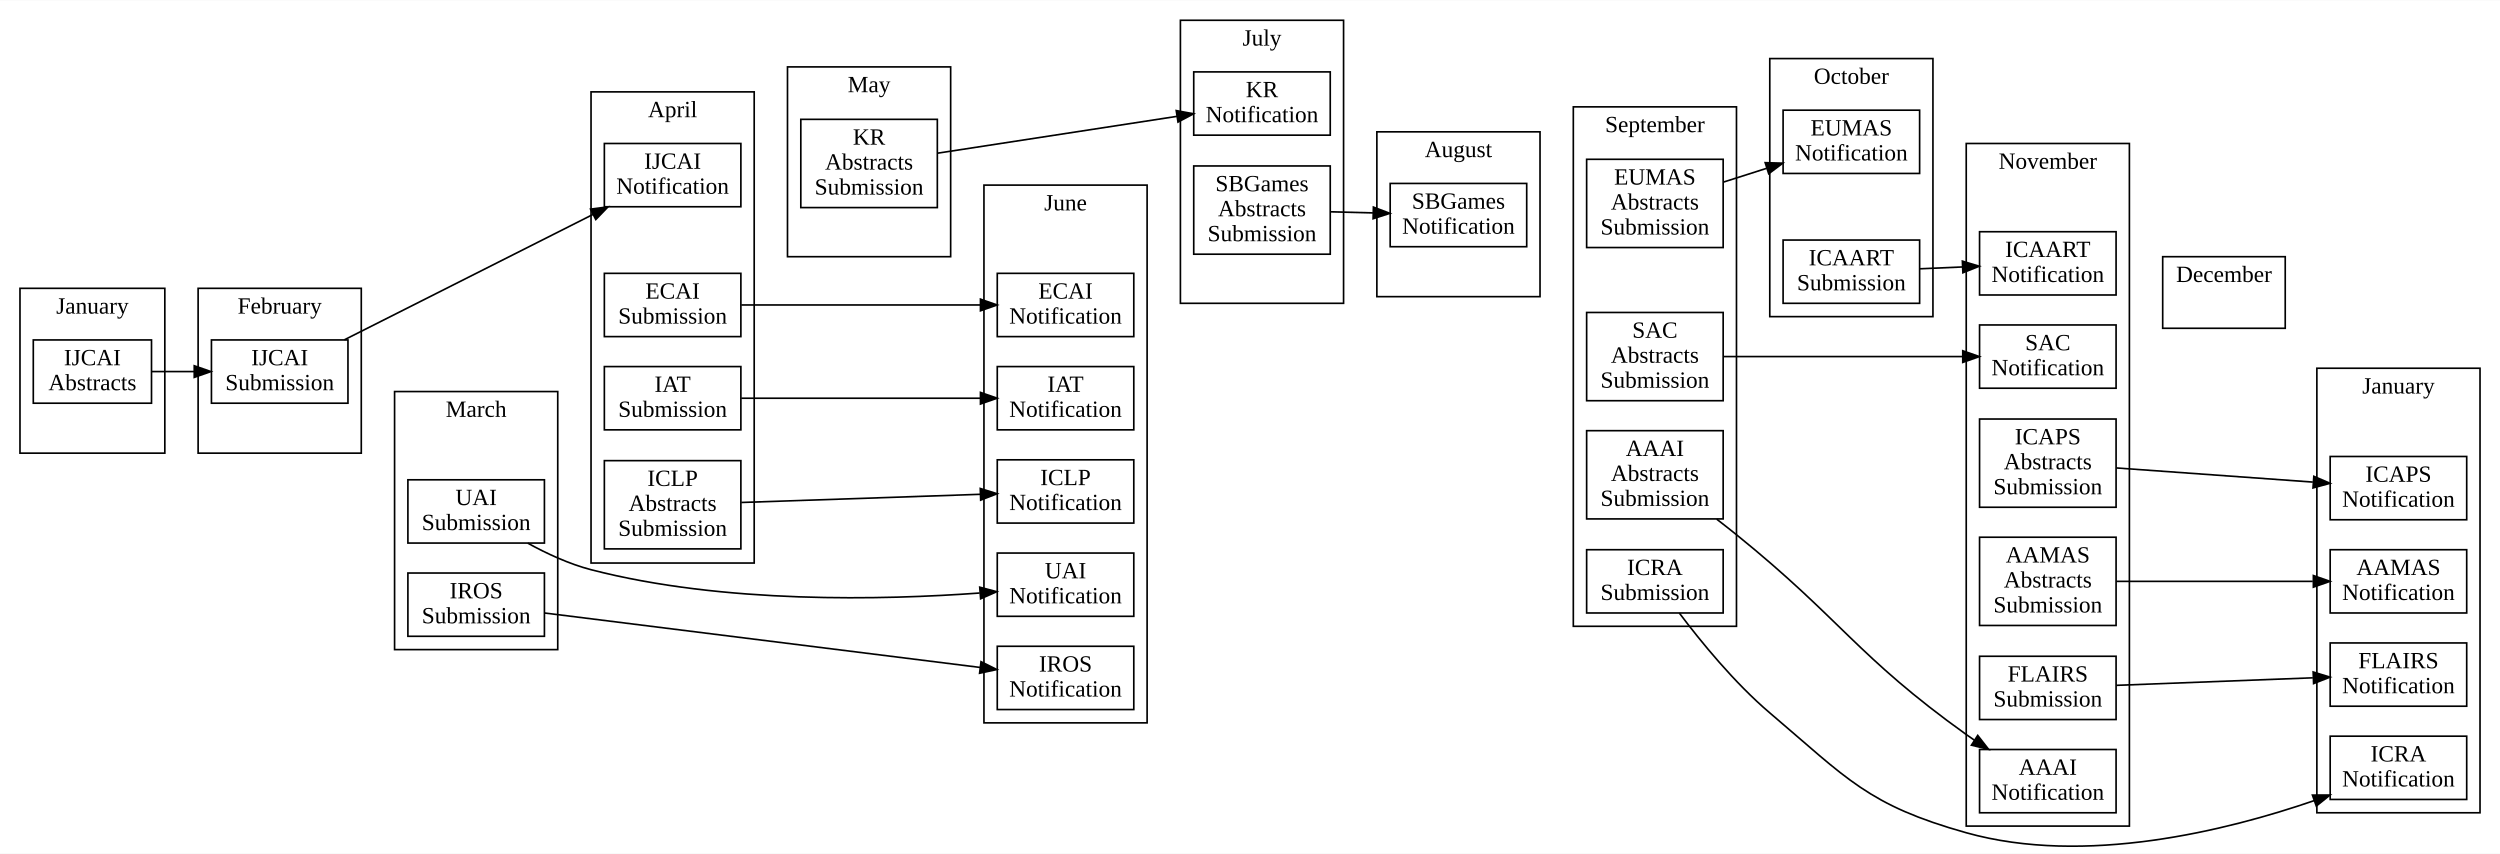
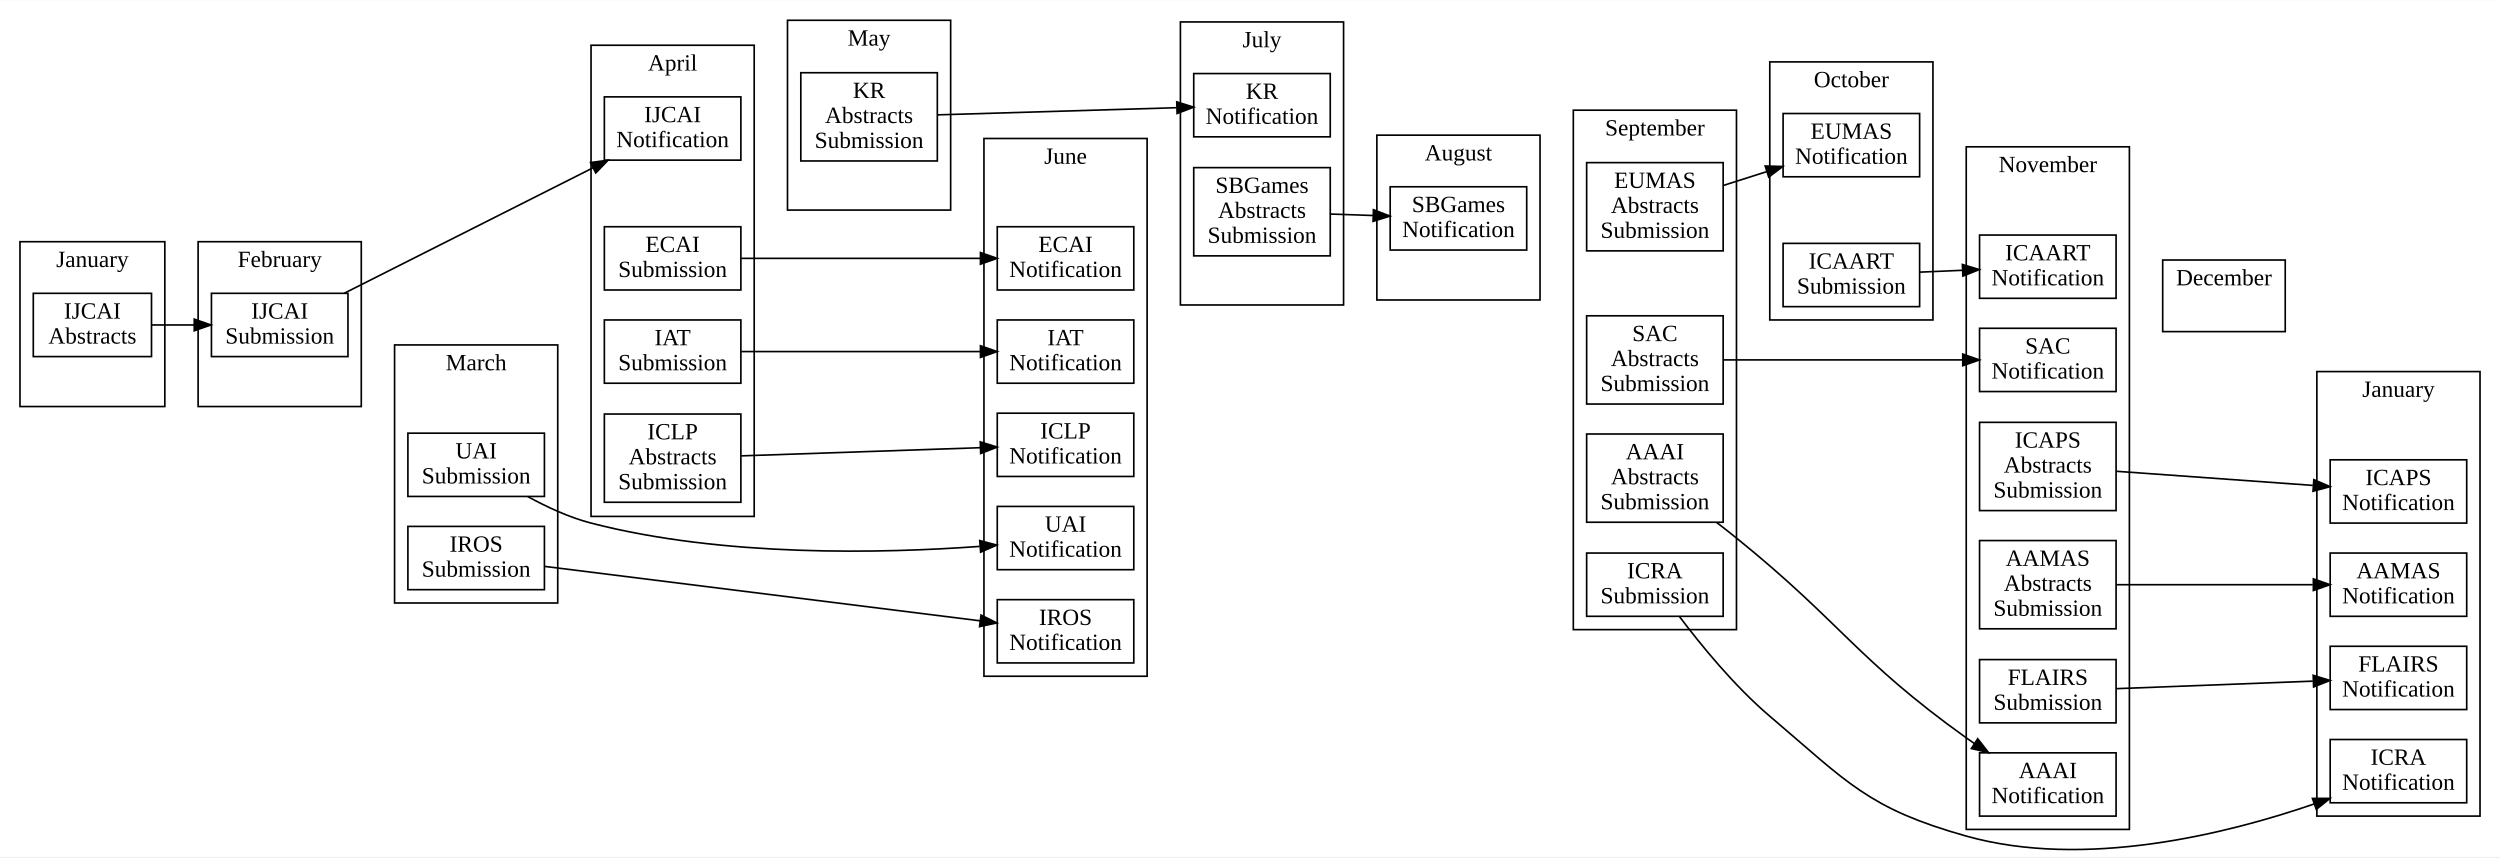
- <svg xmlns="http://www.w3.org/2000/svg" xmlns:xlink="http://www.w3.org/1999/xlink" width="1502pt" height="513pt" viewBox="0.00 0.00 1501.60 512.50">
-   <g id="graph0" class="graph" transform="scale(1 1) rotate(0) translate(4 508.504)">
-     <polygon fill="white" stroke="none" points="-4,4 -4,-508.504 1497.6,-508.504 1497.6,4 -4,4" />
+ <svg xmlns="http://www.w3.org/2000/svg" xmlns:xlink="http://www.w3.org/1999/xlink" width="1502pt" height="515pt" viewBox="0.00 0.00 1501.60 514.50">
+   <g id="graph0" class="graph" transform="scale(1 1) rotate(0) translate(4 510.504)">
+     <polygon fill="white" stroke="none" points="-4,4 -4,-510.504 1497.6,-510.504 1497.6,4 -4,4" />
+     <g id="clust1" class="cluster">
+       <polygon fill="none" stroke="black" points="8,-266.504 8,-365.504 95,-365.504 95,-266.504 8,-266.504" />
+       <text text-anchor="middle" x="51.5" y="-350.304" font-family="Times New Roman,serif" font-size="14.00">January</text>
+     </g>
+     <g id="clust2" class="cluster">
+       <polygon fill="none" stroke="black" points="115,-266.504 115,-365.504 213,-365.504 213,-266.504 115,-266.504" />
+       <text text-anchor="middle" x="164" y="-350.304" font-family="Times New Roman,serif" font-size="14.00">February</text>
+     </g>
+     <g id="clust3" class="cluster">
+       <polygon fill="none" stroke="black" points="233,-148.504 233,-303.504 331,-303.504 331,-148.504 233,-148.504" />
+       <text text-anchor="middle" x="282" y="-288.304" font-family="Times New Roman,serif" font-size="14.00">March</text>
+     </g>
+     <g id="clust4" class="cluster">
+       <polygon fill="none" stroke="black" points="351,-200.504 351,-483.504 449,-483.504 449,-200.504 351,-200.504" />
+       <text text-anchor="middle" x="400" y="-468.304" font-family="Times New Roman,serif" font-size="14.00">April</text>
+     </g>
+     <g id="clust5" class="cluster">
+       <polygon fill="none" stroke="black" points="469,-384.504 469,-498.504 567,-498.504 567,-384.504 469,-384.504" />
+       <text text-anchor="middle" x="518" y="-483.304" font-family="Times New Roman,serif" font-size="14.00">May</text>
+     </g>
+     <g id="clust6" class="cluster">
+       <polygon fill="none" stroke="black" points="587,-104.504 587,-427.504 685,-427.504 685,-104.504 587,-104.504" />
+       <text text-anchor="middle" x="636" y="-412.304" font-family="Times New Roman,serif" font-size="14.00">June</text>
+     </g>
    <g id="clust7" class="cluster">
-       <polygon fill="none" stroke="black" points="705,-326.504 705,-496.504 803,-496.504 803,-326.504 705,-326.504" />
-       <text text-anchor="middle" x="754" y="-481.304" font-family="Times New Roman,serif" font-size="14.00">July</text>
+       <polygon fill="none" stroke="black" points="705,-327.504 705,-497.504 803,-497.504 803,-327.504 705,-327.504" />
+       <text text-anchor="middle" x="754" y="-482.304" font-family="Times New Roman,serif" font-size="14.00">July</text>
    </g>
    <g id="clust8" class="cluster">
      <polygon fill="none" stroke="black" points="823,-330.504 823,-429.504 921,-429.504 921,-330.504 823,-330.504" />
      <text text-anchor="middle" x="872" y="-414.304" font-family="Times New Roman,serif" font-size="14.00">August</text>
    </g>
    <g id="clust9" class="cluster">
      <polygon fill="none" stroke="black" points="941,-132.504 941,-444.504 1039,-444.504 1039,-132.504 941,-132.504" />
      <text text-anchor="middle" x="990" y="-429.304" font-family="Times New Roman,serif" font-size="14.00">September</text>
    </g>
    <g id="clust10" class="cluster">
      <polygon fill="none" stroke="black" points="1059,-318.504 1059,-473.504 1157,-473.504 1157,-318.504 1059,-318.504" />
      <text text-anchor="middle" x="1108" y="-458.304" font-family="Times New Roman,serif" font-size="14.00">October</text>
    </g>
    <g id="clust11" class="cluster">
      <polygon fill="none" stroke="black" points="1177,-12.504 1177,-422.504 1275,-422.504 1275,-12.504 1177,-12.504" />
      <text text-anchor="middle" x="1226" y="-407.304" font-family="Times New Roman,serif" font-size="14.00">November</text>
    </g>
    <g id="clust12" class="cluster">
      <polygon fill="none" stroke="black" points="1295,-311.504 1295,-354.504 1368.6,-354.504 1368.6,-311.504 1295,-311.504" />
      <text text-anchor="middle" x="1331.8" y="-339.304" font-family="Times New Roman,serif" font-size="14.00">December</text>
    </g>
    <g id="clust13" class="cluster">
      <polygon fill="none" stroke="black" points="1387.6,-20.504 1387.6,-287.504 1485.6,-287.504 1485.6,-20.504 1387.6,-20.504" />
      <text text-anchor="middle" x="1436.6" y="-272.304" font-family="Times New Roman,serif" font-size="14.00">January</text>
    </g>
-     <g id="clust1" class="cluster">
-       <polygon fill="none" stroke="black" points="8,-236.504 8,-335.504 95,-335.504 95,-236.504 8,-236.504" />
-       <text text-anchor="middle" x="51.5" y="-320.304" font-family="Times New Roman,serif" font-size="14.00">January</text>
-     </g>
-     <g id="clust2" class="cluster">
-       <polygon fill="none" stroke="black" points="115,-236.504 115,-335.504 213,-335.504 213,-236.504 115,-236.504" />
-       <text text-anchor="middle" x="164" y="-320.304" font-family="Times New Roman,serif" font-size="14.00">February</text>
-     </g>
-     <g id="clust3" class="cluster">
-       <polygon fill="none" stroke="black" points="233,-118.504 233,-273.504 331,-273.504 331,-118.504 233,-118.504" />
-       <text text-anchor="middle" x="282" y="-258.304" font-family="Times New Roman,serif" font-size="14.00">March</text>
-     </g>
-     <g id="clust4" class="cluster">
-       <polygon fill="none" stroke="black" points="351,-170.504 351,-453.504 449,-453.504 449,-170.504 351,-170.504" />
-       <text text-anchor="middle" x="400" y="-438.304" font-family="Times New Roman,serif" font-size="14.00">April</text>
-     </g>
-     <g id="clust5" class="cluster">
-       <polygon fill="none" stroke="black" points="469,-354.504 469,-468.504 567,-468.504 567,-354.504 469,-354.504" />
-       <text text-anchor="middle" x="518" y="-453.304" font-family="Times New Roman,serif" font-size="14.00">May</text>
-     </g>
-     <g id="clust6" class="cluster">
-       <polygon fill="none" stroke="black" points="587,-74.504 587,-397.504 685,-397.504 685,-74.504 587,-74.504" />
-       <text text-anchor="middle" x="636" y="-382.304" font-family="Times New Roman,serif" font-size="14.00">June</text>
-     </g>
    <g id="node2" class="node">
      <g id="a_node2">
        <a xlink:href="http://www.ijcai.org/" xlink:title="International Joint Conference on Artificial Intelligence" target="_blank">
-           <polygon fill="none" stroke="black" points="87,-304.504 16,-304.504 16,-266.504 87,-266.504 87,-304.504" />
-           <text text-anchor="middle" x="51.5" y="-289.304" font-family="Times New Roman,serif" font-size="14.00">IJCAI</text>
-           <text text-anchor="middle" x="51.5" y="-274.304" font-family="Times New Roman,serif" font-size="14.00">Abstracts</text>
+           <polygon fill="none" stroke="black" points="87,-334.504 16,-334.504 16,-296.504 87,-296.504 87,-334.504" />
+           <text text-anchor="middle" x="51.5" y="-319.304" font-family="Times New Roman,serif" font-size="14.00">IJCAI</text>
+           <text text-anchor="middle" x="51.5" y="-304.304" font-family="Times New Roman,serif" font-size="14.00">Abstracts</text>
        </a>
      </g>
    </g>
    <g id="node4" class="node">
      <g id="a_node4">
        <a xlink:href="http://www.ijcai.org/" xlink:title="International Joint Conference on Artificial Intelligence" target="_blank">
-           <polygon fill="none" stroke="black" points="205,-304.504 123,-304.504 123,-266.504 205,-266.504 205,-304.504" />
-           <text text-anchor="middle" x="164" y="-289.304" font-family="Times New Roman,serif" font-size="14.00">IJCAI</text>
-           <text text-anchor="middle" x="164" y="-274.304" font-family="Times New Roman,serif" font-size="14.00">Submission</text>
+           <polygon fill="none" stroke="black" points="205,-334.504 123,-334.504 123,-296.504 205,-296.504 205,-334.504" />
+           <text text-anchor="middle" x="164" y="-319.304" font-family="Times New Roman,serif" font-size="14.00">IJCAI</text>
+           <text text-anchor="middle" x="164" y="-304.304" font-family="Times New Roman,serif" font-size="14.00">Submission</text>
        </a>
      </g>
    </g>
    <g id="edge1" class="edge">
-       <path fill="none" stroke="black" d="M87.16,-285.504C95.257,-285.504 104.043,-285.504 112.668,-285.504" />
-       <polygon fill="black" stroke="black" points="112.669,-289.004 122.668,-285.504 112.668,-282.004 112.669,-289.004" />
+       <path fill="none" stroke="black" d="M87.16,-315.504C95.257,-315.504 104.043,-315.504 112.668,-315.504" />
+       <polygon fill="black" stroke="black" points="112.669,-319.004 122.668,-315.504 112.668,-312.004 112.669,-319.004" />
    </g>
    <g id="node9" class="node">
      <g id="a_node9">
        <a xlink:href="http://www.ijcai.org/" xlink:title="International Joint Conference on Artificial Intelligence" target="_blank">
-           <polygon fill="none" stroke="black" points="441,-422.504 359,-422.504 359,-384.504 441,-384.504 441,-422.504" />
-           <text text-anchor="middle" x="400" y="-407.304" font-family="Times New Roman,serif" font-size="14.00">IJCAI</text>
-           <text text-anchor="middle" x="400" y="-392.304" font-family="Times New Roman,serif" font-size="14.00">Notification</text>
+           <polygon fill="none" stroke="black" points="441,-452.504 359,-452.504 359,-414.504 441,-414.504 441,-452.504" />
+           <text text-anchor="middle" x="400" y="-437.304" font-family="Times New Roman,serif" font-size="14.00">IJCAI</text>
+           <text text-anchor="middle" x="400" y="-422.304" font-family="Times New Roman,serif" font-size="14.00">Notification</text>
        </a>
      </g>
    </g>
    <g id="edge2" class="edge">
-       <path fill="none" stroke="black" d="M202.856,-304.594C243.552,-325.116 308.298,-357.765 352.169,-379.888" />
-       <polygon fill="black" stroke="black" points="350.693,-383.064 361.198,-384.441 353.845,-376.814 350.693,-383.064" />
+       <path fill="none" stroke="black" d="M202.856,-334.594C243.552,-355.116 308.298,-387.765 352.169,-409.888" />
+       <polygon fill="black" stroke="black" points="350.693,-413.064 361.198,-414.441 353.845,-406.814 350.693,-413.064" />
    </g>
    <g id="node6" class="node">
      <g id="a_node6">
        <a xlink:href="http://auai.org/uai2017/index.php" xlink:title="Conference on Uncertainty in Artificial Intelligence" target="_blank">
-           <polygon fill="none" stroke="black" points="323,-220.504 241,-220.504 241,-182.504 323,-182.504 323,-220.504" />
-           <text text-anchor="middle" x="282" y="-205.304" font-family="Times New Roman,serif" font-size="14.00">UAI</text>
-           <text text-anchor="middle" x="282" y="-190.304" font-family="Times New Roman,serif" font-size="14.00">Submission</text>
+           <polygon fill="none" stroke="black" points="323,-250.504 241,-250.504 241,-212.504 323,-212.504 323,-250.504" />
+           <text text-anchor="middle" x="282" y="-235.304" font-family="Times New Roman,serif" font-size="14.00">UAI</text>
+           <text text-anchor="middle" x="282" y="-220.304" font-family="Times New Roman,serif" font-size="14.00">Submission</text>
        </a>
      </g>
    </g>
    <g id="node18" class="node">
      <g id="a_node18">
        <a xlink:href="http://auai.org/uai2017/index.php" xlink:title="Conference on Uncertainty in Artificial Intelligence" target="_blank">
-           <polygon fill="none" stroke="black" points="677,-176.504 595,-176.504 595,-138.504 677,-138.504 677,-176.504" />
-           <text text-anchor="middle" x="636" y="-161.304" font-family="Times New Roman,serif" font-size="14.00">UAI</text>
-           <text text-anchor="middle" x="636" y="-146.304" font-family="Times New Roman,serif" font-size="14.00">Notification</text>
+           <polygon fill="none" stroke="black" points="677,-206.504 595,-206.504 595,-168.504 677,-168.504 677,-206.504" />
+           <text text-anchor="middle" x="636" y="-191.304" font-family="Times New Roman,serif" font-size="14.00">UAI</text>
+           <text text-anchor="middle" x="636" y="-176.304" font-family="Times New Roman,serif" font-size="14.00">Notification</text>
        </a>
      </g>
    </g>
    <g id="edge3" class="edge">
-       <path fill="none" stroke="black" d="M312.984,-182.433C324.432,-176.147 337.89,-169.901 351,-166.504 430.571,-145.888 526.878,-148.297 584.423,-152.491" />
-       <polygon fill="black" stroke="black" points="584.463,-156.005 594.704,-153.29 585.005,-149.026 584.463,-156.005" />
+       <path fill="none" stroke="black" d="M312.984,-212.433C324.432,-206.147 337.89,-199.901 351,-196.504 430.571,-175.888 526.878,-178.297 584.423,-182.491" />
+       <polygon fill="black" stroke="black" points="584.463,-186.005 594.704,-183.29 585.005,-179.026 584.463,-186.005" />
    </g>
    <g id="node7" class="node">
      <g id="a_node7">
        <a xlink:href="http://www.iros.org/" xlink:title="International Conference on Intelligent Robots and Systems" target="_blank">
-           <polygon fill="none" stroke="black" points="323,-164.504 241,-164.504 241,-126.504 323,-126.504 323,-164.504" />
-           <text text-anchor="middle" x="282" y="-149.304" font-family="Times New Roman,serif" font-size="14.00">IROS</text>
-           <text text-anchor="middle" x="282" y="-134.304" font-family="Times New Roman,serif" font-size="14.00">Submission</text>
+           <polygon fill="none" stroke="black" points="323,-194.504 241,-194.504 241,-156.504 323,-156.504 323,-194.504" />
+           <text text-anchor="middle" x="282" y="-179.304" font-family="Times New Roman,serif" font-size="14.00">IROS</text>
+           <text text-anchor="middle" x="282" y="-164.304" font-family="Times New Roman,serif" font-size="14.00">Submission</text>
        </a>
      </g>
    </g>
    <g id="node19" class="node">
      <g id="a_node19">
        <a xlink:href="http://www.iros.org/" xlink:title="International Conference on Intelligent Robots and Systems" target="_blank">
-           <polygon fill="none" stroke="black" points="677,-120.504 595,-120.504 595,-82.504 677,-82.504 677,-120.504" />
-           <text text-anchor="middle" x="636" y="-105.304" font-family="Times New Roman,serif" font-size="14.00">IROS</text>
-           <text text-anchor="middle" x="636" y="-90.304" font-family="Times New Roman,serif" font-size="14.00">Notification</text>
+           <polygon fill="none" stroke="black" points="677,-150.504 595,-150.504 595,-112.504 677,-112.504 677,-150.504" />
+           <text text-anchor="middle" x="636" y="-135.304" font-family="Times New Roman,serif" font-size="14.00">IROS</text>
+           <text text-anchor="middle" x="636" y="-120.304" font-family="Times New Roman,serif" font-size="14.00">Notification</text>
        </a>
      </g>
    </g>
    <g id="edge4" class="edge">
-       <path fill="none" stroke="black" d="M323.036,-140.499C387.527,-132.438 514.292,-116.592 584.757,-107.784" />
-       <polygon fill="black" stroke="black" points="585.242,-111.251 594.731,-106.538 584.374,-104.305 585.242,-111.251" />
+       <path fill="none" stroke="black" d="M323.036,-170.499C387.527,-162.438 514.292,-146.592 584.757,-137.784" />
+       <polygon fill="black" stroke="black" points="585.242,-141.251 594.731,-136.538 584.374,-134.305 585.242,-141.251" />
    </g>
    <g id="node10" class="node">
      <g id="a_node10">
        <a xlink:href="http://www.ecai2016.org/" xlink:title="European Conference on Artificial Intelligence" target="_blank">
-           <polygon fill="none" stroke="black" points="441,-344.504 359,-344.504 359,-306.504 441,-306.504 441,-344.504" />
-           <text text-anchor="middle" x="400" y="-329.304" font-family="Times New Roman,serif" font-size="14.00">ECAI</text>
-           <text text-anchor="middle" x="400" y="-314.304" font-family="Times New Roman,serif" font-size="14.00">Submission</text>
+           <polygon fill="none" stroke="black" points="441,-374.504 359,-374.504 359,-336.504 441,-336.504 441,-374.504" />
+           <text text-anchor="middle" x="400" y="-359.304" font-family="Times New Roman,serif" font-size="14.00">ECAI</text>
+           <text text-anchor="middle" x="400" y="-344.304" font-family="Times New Roman,serif" font-size="14.00">Submission</text>
        </a>
      </g>
    </g>
    <g id="node16" class="node">
      <g id="a_node16">
        <a xlink:href="http://www.ecai2016.org/" xlink:title="European Conference on Artificial Intelligence" target="_blank">
-           <polygon fill="none" stroke="black" points="677,-344.504 595,-344.504 595,-306.504 677,-306.504 677,-344.504" />
-           <text text-anchor="middle" x="636" y="-329.304" font-family="Times New Roman,serif" font-size="14.00">ECAI</text>
-           <text text-anchor="middle" x="636" y="-314.304" font-family="Times New Roman,serif" font-size="14.00">Notification</text>
+           <polygon fill="none" stroke="black" points="677,-374.504 595,-374.504 595,-336.504 677,-336.504 677,-374.504" />
+           <text text-anchor="middle" x="636" y="-359.304" font-family="Times New Roman,serif" font-size="14.00">ECAI</text>
+           <text text-anchor="middle" x="636" y="-344.304" font-family="Times New Roman,serif" font-size="14.00">Notification</text>
        </a>
      </g>
    </g>
    <g id="edge5" class="edge">
-       <path fill="none" stroke="black" d="M441.226,-325.504C480.942,-325.504 541.791,-325.504 584.686,-325.504" />
-       <polygon fill="black" stroke="black" points="584.908,-329.004 594.908,-325.504 584.908,-322.004 584.908,-329.004" />
+       <path fill="none" stroke="black" d="M441.226,-355.504C480.942,-355.504 541.791,-355.504 584.686,-355.504" />
+       <polygon fill="black" stroke="black" points="584.908,-359.004 594.908,-355.504 584.908,-352.004 584.908,-359.004" />
    </g>
    <g id="node11" class="node">
      <g id="a_node11">
        <a xlink:href="http://wibih.unomaha.edu/wi" xlink:title="International Conference on Intelligent Agent Technology" target="_blank">
-           <polygon fill="none" stroke="black" points="441,-288.504 359,-288.504 359,-250.504 441,-250.504 441,-288.504" />
-           <text text-anchor="middle" x="400" y="-273.304" font-family="Times New Roman,serif" font-size="14.00">IAT</text>
-           <text text-anchor="middle" x="400" y="-258.304" font-family="Times New Roman,serif" font-size="14.00">Submission</text>
+           <polygon fill="none" stroke="black" points="441,-318.504 359,-318.504 359,-280.504 441,-280.504 441,-318.504" />
+           <text text-anchor="middle" x="400" y="-303.304" font-family="Times New Roman,serif" font-size="14.00">IAT</text>
+           <text text-anchor="middle" x="400" y="-288.304" font-family="Times New Roman,serif" font-size="14.00">Submission</text>
        </a>
      </g>
    </g>
    <g id="node17" class="node">
      <g id="a_node17">
        <a xlink:href="http://wibih.unomaha.edu/wi" xlink:title="International Conference on Intelligent Agent Technology" target="_blank">
-           <polygon fill="none" stroke="black" points="677,-288.504 595,-288.504 595,-250.504 677,-250.504 677,-288.504" />
-           <text text-anchor="middle" x="636" y="-273.304" font-family="Times New Roman,serif" font-size="14.00">IAT</text>
-           <text text-anchor="middle" x="636" y="-258.304" font-family="Times New Roman,serif" font-size="14.00">Notification</text>
+           <polygon fill="none" stroke="black" points="677,-318.504 595,-318.504 595,-280.504 677,-280.504 677,-318.504" />
+           <text text-anchor="middle" x="636" y="-303.304" font-family="Times New Roman,serif" font-size="14.00">IAT</text>
+           <text text-anchor="middle" x="636" y="-288.304" font-family="Times New Roman,serif" font-size="14.00">Notification</text>
        </a>
      </g>
    </g>
    <g id="edge6" class="edge">
-       <path fill="none" stroke="black" d="M441.226,-269.504C480.942,-269.504 541.791,-269.504 584.686,-269.504" />
-       <polygon fill="black" stroke="black" points="584.908,-273.004 594.908,-269.504 584.908,-266.004 584.908,-273.004" />
+       <path fill="none" stroke="black" d="M441.226,-299.504C480.942,-299.504 541.791,-299.504 584.686,-299.504" />
+       <polygon fill="black" stroke="black" points="584.908,-303.004 594.908,-299.504 584.908,-296.004 584.908,-303.004" />
    </g>
    <g id="node12" class="node">
      <g id="a_node12">
        <a xlink:href="http://software.imdea.org/Conferences/ICLP2016/" xlink:title="International Conference on Logic Programming" target="_blank">
-           <polygon fill="none" stroke="black" points="441,-232.004 359,-232.004 359,-179.004 441,-179.004 441,-232.004" />
-           <text text-anchor="middle" x="400" y="-216.804" font-family="Times New Roman,serif" font-size="14.00">ICLP</text>
-           <text text-anchor="middle" x="400" y="-201.804" font-family="Times New Roman,serif" font-size="14.00">Abstracts</text>
-           <text text-anchor="middle" x="400" y="-186.804" font-family="Times New Roman,serif" font-size="14.00">Submission</text>
+           <polygon fill="none" stroke="black" points="441,-262.004 359,-262.004 359,-209.004 441,-209.004 441,-262.004" />
+           <text text-anchor="middle" x="400" y="-246.804" font-family="Times New Roman,serif" font-size="14.00">ICLP</text>
+           <text text-anchor="middle" x="400" y="-231.804" font-family="Times New Roman,serif" font-size="14.00">Abstracts</text>
+           <text text-anchor="middle" x="400" y="-216.804" font-family="Times New Roman,serif" font-size="14.00">Submission</text>
        </a>
      </g>
    </g>
    <g id="node20" class="node">
      <g id="a_node20">
        <a xlink:href="http://software.imdea.org/Conferences/ICLP2016/" xlink:title="International Conference on Logic Programming" target="_blank">
-           <polygon fill="none" stroke="black" points="677,-232.504 595,-232.504 595,-194.504 677,-194.504 677,-232.504" />
-           <text text-anchor="middle" x="636" y="-217.304" font-family="Times New Roman,serif" font-size="14.00">ICLP</text>
-           <text text-anchor="middle" x="636" y="-202.304" font-family="Times New Roman,serif" font-size="14.00">Notification</text>
+           <polygon fill="none" stroke="black" points="677,-262.504 595,-262.504 595,-224.504 677,-224.504 677,-262.504" />
+           <text text-anchor="middle" x="636" y="-247.304" font-family="Times New Roman,serif" font-size="14.00">ICLP</text>
+           <text text-anchor="middle" x="636" y="-232.304" font-family="Times New Roman,serif" font-size="14.00">Notification</text>
        </a>
      </g>
    </g>
    <g id="edge7" class="edge">
-       <path fill="none" stroke="black" d="M441.226,-206.879C480.942,-208.237 541.791,-210.317 584.686,-211.784" />
-       <polygon fill="black" stroke="black" points="584.794,-215.289 594.908,-212.133 585.033,-208.293 584.794,-215.289" />
+       <path fill="none" stroke="black" d="M441.226,-236.879C480.942,-238.237 541.791,-240.317 584.686,-241.784" />
+       <polygon fill="black" stroke="black" points="584.794,-245.289 594.908,-242.133 585.033,-238.293 584.794,-245.289" />
    </g>
    <g id="node14" class="node">
      <g id="a_node14">
        <a xlink:href="http://www.kr.org/" xlink:title="International Conference on Principles of Knowledge Representation and Reasoning" target="_blank">
-           <polygon fill="none" stroke="black" points="559,-437.004 477,-437.004 477,-384.004 559,-384.004 559,-437.004" />
-           <text text-anchor="middle" x="518" y="-421.804" font-family="Times New Roman,serif" font-size="14.00">KR</text>
-           <text text-anchor="middle" x="518" y="-406.804" font-family="Times New Roman,serif" font-size="14.00">Abstracts</text>
-           <text text-anchor="middle" x="518" y="-391.804" font-family="Times New Roman,serif" font-size="14.00">Submission</text>
+           <polygon fill="none" stroke="black" points="559,-467.004 477,-467.004 477,-414.004 559,-414.004 559,-467.004" />
+           <text text-anchor="middle" x="518" y="-451.804" font-family="Times New Roman,serif" font-size="14.00">KR</text>
+           <text text-anchor="middle" x="518" y="-436.804" font-family="Times New Roman,serif" font-size="14.00">Abstracts</text>
+           <text text-anchor="middle" x="518" y="-421.804" font-family="Times New Roman,serif" font-size="14.00">Submission</text>
        </a>
      </g>
    </g>
    <g id="node23" class="node">
      <g id="a_node23">
        <a xlink:href="http://www.kr.org/" xlink:title="International Conference on Principles of Knowledge Representation and Reasoning" target="_blank">
-           <polygon fill="none" stroke="black" points="795,-465.504 713,-465.504 713,-427.504 795,-427.504 795,-465.504" />
-           <text text-anchor="middle" x="754" y="-450.304" font-family="Times New Roman,serif" font-size="14.00">KR</text>
-           <text text-anchor="middle" x="754" y="-435.304" font-family="Times New Roman,serif" font-size="14.00">Notification</text>
+           <polygon fill="none" stroke="black" points="795,-466.504 713,-466.504 713,-428.504 795,-428.504 795,-466.504" />
+           <text text-anchor="middle" x="754" y="-451.304" font-family="Times New Roman,serif" font-size="14.00">KR</text>
+           <text text-anchor="middle" x="754" y="-436.304" font-family="Times New Roman,serif" font-size="14.00">Notification</text>
        </a>
      </g>
    </g>
    <g id="edge8" class="edge">
-       <path fill="none" stroke="black" d="M559.226,-416.693C599.026,-422.816 660.048,-432.204 702.958,-438.805" />
-       <polygon fill="black" stroke="black" points="702.492,-442.275 712.908,-440.336 703.557,-435.356 702.492,-442.275" />
+       <path fill="none" stroke="black" d="M559.226,-441.707C598.942,-442.895 659.791,-444.716 702.686,-445.999" />
+       <polygon fill="black" stroke="black" points="702.808,-449.504 712.908,-446.305 703.017,-442.507 702.808,-449.504" />
    </g>
    <g id="node22" class="node">
      <g id="a_node22">
        <a xlink:href="http://sbgames.org/" xlink:title="Simposio Brasileiro de Games e Entretenimento Digital" target="_blank">
-           <polygon fill="none" stroke="black" points="795,-409.004 713,-409.004 713,-356.004 795,-356.004 795,-409.004" />
-           <text text-anchor="middle" x="754" y="-393.804" font-family="Times New Roman,serif" font-size="14.00">SBGames</text>
-           <text text-anchor="middle" x="754" y="-378.804" font-family="Times New Roman,serif" font-size="14.00">Abstracts</text>
-           <text text-anchor="middle" x="754" y="-363.804" font-family="Times New Roman,serif" font-size="14.00">Submission</text>
+           <polygon fill="none" stroke="black" points="795,-410.004 713,-410.004 713,-357.004 795,-357.004 795,-410.004" />
+           <text text-anchor="middle" x="754" y="-394.804" font-family="Times New Roman,serif" font-size="14.00">SBGames</text>
+           <text text-anchor="middle" x="754" y="-379.804" font-family="Times New Roman,serif" font-size="14.00">Abstracts</text>
+           <text text-anchor="middle" x="754" y="-364.804" font-family="Times New Roman,serif" font-size="14.00">Submission</text>
        </a>
      </g>
    </g>
    <g id="node25" class="node">
      <g id="a_node25">
        <a xlink:href="http://sbgames.org/" xlink:title="Simposio Brasileiro de Games e Entretenimento Digital" target="_blank">
          <polygon fill="none" stroke="black" points="913,-398.504 831,-398.504 831,-360.504 913,-360.504 913,-398.504" />
          <text text-anchor="middle" x="872" y="-383.304" font-family="Times New Roman,serif" font-size="14.00">SBGames</text>
          <text text-anchor="middle" x="872" y="-368.304" font-family="Times New Roman,serif" font-size="14.00">Notification</text>
        </a>
      </g>
    </g>
    <g id="edge9" class="edge">
-       <path fill="none" stroke="black" d="M795.246,-381.463C803.433,-381.251 812.144,-381.026 820.632,-380.807" />
-       <polygon fill="black" stroke="black" points="820.919,-384.3 830.826,-380.543 820.738,-377.303 820.919,-384.3" />
+       <path fill="none" stroke="black" d="M795.246,-382.116C803.433,-381.834 812.144,-381.533 820.632,-381.241" />
+       <polygon fill="black" stroke="black" points="820.952,-384.732 830.826,-380.889 820.711,-377.736 820.952,-384.732" />
    </g>
    <g id="node27" class="node">
      <g id="a_node27">
        <a xlink:href="http://www.icra2017.org/" xlink:title="International Conference on Robotics and Automation" target="_blank">
          <polygon fill="none" stroke="black" points="1031,-178.504 949,-178.504 949,-140.504 1031,-140.504 1031,-178.504" />
          <text text-anchor="middle" x="990" y="-163.304" font-family="Times New Roman,serif" font-size="14.00">ICRA</text>
          <text text-anchor="middle" x="990" y="-148.304" font-family="Times New Roman,serif" font-size="14.00">Submission</text>
        </a>
      </g>
    </g>
    <g id="node43" class="node">
      <g id="a_node43">
        <a xlink:href="http://www.icra2017.org/" xlink:title="International Conference on Robotics and Automation" target="_blank">
          <polygon fill="none" stroke="black" points="1477.6,-66.504 1395.6,-66.504 1395.6,-28.504 1477.6,-28.504 1477.6,-66.504" />
          <text text-anchor="middle" x="1436.6" y="-51.304" font-family="Times New Roman,serif" font-size="14.00">ICRA</text>
          <text text-anchor="middle" x="1436.6" y="-36.304" font-family="Times New Roman,serif" font-size="14.00">Notification</text>
        </a>
      </g>
    </g>
    <g id="edge10" class="edge">
      <path fill="none" stroke="black" d="M1004.67,-140.464C1017.46,-123.466 1037.76,-98.542 1059,-80.504 1105.83,-40.739 1117.85,-25.123 1177,-8.504 1248.19,11.5 1333.46,-9.733 1386.09,-27.831" />
      <polygon fill="black" stroke="black" points="1384.93,-31.133 1395.52,-31.163 1387.26,-24.532 1384.93,-31.133" />
    </g>
    <g id="node28" class="node">
      <g id="a_node28">
        <a xlink:href="http://www.sigapp.org/sac/" xlink:title="Symposium On Applied Computing" target="_blank">
          <polygon fill="none" stroke="black" points="1031,-321.004 949,-321.004 949,-268.004 1031,-268.004 1031,-321.004" />
          <text text-anchor="middle" x="990" y="-305.804" font-family="Times New Roman,serif" font-size="14.00">SAC</text>
          <text text-anchor="middle" x="990" y="-290.804" font-family="Times New Roman,serif" font-size="14.00">Abstracts</text>
          <text text-anchor="middle" x="990" y="-275.804" font-family="Times New Roman,serif" font-size="14.00">Submission</text>
        </a>
      </g>
    </g>
    <g id="node36" class="node">
      <g id="a_node36">
        <a xlink:href="http://www.sigapp.org/sac/" xlink:title="Symposium On Applied Computing" target="_blank">
          <polygon fill="none" stroke="black" points="1267,-313.504 1185,-313.504 1185,-275.504 1267,-275.504 1267,-313.504" />
          <text text-anchor="middle" x="1226" y="-298.304" font-family="Times New Roman,serif" font-size="14.00">SAC</text>
          <text text-anchor="middle" x="1226" y="-283.304" font-family="Times New Roman,serif" font-size="14.00">Notification</text>
        </a>
      </g>
    </g>
    <g id="edge11" class="edge">
      <path fill="none" stroke="black" d="M1031.23,-294.504C1070.94,-294.504 1131.79,-294.504 1174.69,-294.504" />
      <polygon fill="black" stroke="black" points="1174.91,-298.004 1184.91,-294.504 1174.91,-291.004 1174.91,-298.004" />
    </g>
    <g id="node29" class="node">
      <g id="a_node29">
        <a xlink:href="http://www.aaai.org/Conferences/conferences.php" xlink:title="Association for the Advancement of Artificial Intelligence" target="_blank">
          <polygon fill="none" stroke="black" points="1031,-250.004 949,-250.004 949,-197.004 1031,-197.004 1031,-250.004" />
          <text text-anchor="middle" x="990" y="-234.804" font-family="Times New Roman,serif" font-size="14.00">AAAI</text>
          <text text-anchor="middle" x="990" y="-219.804" font-family="Times New Roman,serif" font-size="14.00">Abstracts</text>
          <text text-anchor="middle" x="990" y="-204.804" font-family="Times New Roman,serif" font-size="14.00">Submission</text>
        </a>
      </g>
    </g>
    <g id="node35" class="node">
      <g id="a_node35">
        <a xlink:href="http://www.aaai.org/Conferences/conferences.php" xlink:title="Association for the Advancement of Artificial Intelligence" target="_blank">
          <polygon fill="none" stroke="black" points="1267,-58.504 1185,-58.504 1185,-20.504 1267,-20.504 1267,-58.504" />
          <text text-anchor="middle" x="1226" y="-43.304" font-family="Times New Roman,serif" font-size="14.00">AAAI</text>
          <text text-anchor="middle" x="1226" y="-28.304" font-family="Times New Roman,serif" font-size="14.00">Notification</text>
        </a>
      </g>
    </g>
    <g id="edge12" class="edge">
      <path fill="none" stroke="black" d="M1027.13,-196.851C1031.16,-193.742 1035.19,-190.581 1039,-187.504 1102.22,-136.42 1110.94,-114.856 1177,-67.504 1178.59,-66.366 1180.22,-65.232 1181.89,-64.11" />
      <polygon fill="black" stroke="black" points="1183.9,-66.98 1190.42,-58.623 1180.11,-61.094 1183.9,-66.98" />
    </g>
    <g id="node30" class="node">
      <g id="a_node30">
        <a xlink:href="https://eumas2017.ibisc.univ-evry.fr/" xlink:title="European Conference on Multi-Agent Systems" target="_blank">
          <polygon fill="none" stroke="black" points="1031,-413.004 949,-413.004 949,-360.004 1031,-360.004 1031,-413.004" />
          <text text-anchor="middle" x="990" y="-397.804" font-family="Times New Roman,serif" font-size="14.00">EUMAS</text>
          <text text-anchor="middle" x="990" y="-382.804" font-family="Times New Roman,serif" font-size="14.00">Abstracts</text>
          <text text-anchor="middle" x="990" y="-367.804" font-family="Times New Roman,serif" font-size="14.00">Submission</text>
        </a>
      </g>
    </g>
    <g id="node32" class="node">
      <g id="a_node32">
        <a xlink:href="https://eumas2017.ibisc.univ-evry.fr/" xlink:title="European Conference on Multi-Agent Systems" target="_blank">
          <polygon fill="none" stroke="black" points="1149,-442.504 1067,-442.504 1067,-404.504 1149,-404.504 1149,-442.504" />
          <text text-anchor="middle" x="1108" y="-427.304" font-family="Times New Roman,serif" font-size="14.00">EUMAS</text>
          <text text-anchor="middle" x="1108" y="-412.304" font-family="Times New Roman,serif" font-size="14.00">Notification</text>
        </a>
      </g>
    </g>
    <g id="edge13" class="edge">
      <path fill="none" stroke="black" d="M1031.25,-399.341C1039.61,-402.01 1048.53,-404.853 1057.19,-407.617" />
      <polygon fill="black" stroke="black" points="1056.23,-410.985 1066.83,-410.69 1058.36,-404.316 1056.23,-410.985" />
    </g>
    <g id="node33" class="node">
      <g id="a_node33">
        <a xlink:href="http://www.icaart.org/" xlink:title="International Conference on Agents and Artificial Intelligence" target="_blank">
          <polygon fill="none" stroke="black" points="1149,-364.504 1067,-364.504 1067,-326.504 1149,-326.504 1149,-364.504" />
          <text text-anchor="middle" x="1108" y="-349.304" font-family="Times New Roman,serif" font-size="14.00">ICAART</text>
          <text text-anchor="middle" x="1108" y="-334.304" font-family="Times New Roman,serif" font-size="14.00">Submission</text>
        </a>
      </g>
    </g>
    <g id="node40" class="node">
      <g id="a_node40">
        <a xlink:href="http://www.icaart.org/" xlink:title="International Conference on Agents and Artificial Intelligence" target="_blank">
          <polygon fill="none" stroke="black" points="1267,-369.504 1185,-369.504 1185,-331.504 1267,-331.504 1267,-369.504" />
          <text text-anchor="middle" x="1226" y="-354.304" font-family="Times New Roman,serif" font-size="14.00">ICAART</text>
          <text text-anchor="middle" x="1226" y="-339.304" font-family="Times New Roman,serif" font-size="14.00">Notification</text>
        </a>
      </g>
    </g>
    <g id="edge14" class="edge">
      <path fill="none" stroke="black" d="M1149.25,-347.239C1157.43,-347.592 1166.14,-347.967 1174.63,-348.333" />
      <polygon fill="black" stroke="black" points="1174.68,-351.838 1184.83,-348.772 1174.99,-344.845 1174.68,-351.838" />
    </g>
    <g id="node37" class="node">
      <g id="a_node37">
        <a xlink:href="http://www.icaps-conference.org/" xlink:title="International Conference on Automated Planning and Scheduling" target="_blank">
          <polygon fill="none" stroke="black" points="1267,-257.004 1185,-257.004 1185,-204.004 1267,-204.004 1267,-257.004" />
          <text text-anchor="middle" x="1226" y="-241.804" font-family="Times New Roman,serif" font-size="14.00">ICAPS</text>
          <text text-anchor="middle" x="1226" y="-226.804" font-family="Times New Roman,serif" font-size="14.00">Abstracts</text>
          <text text-anchor="middle" x="1226" y="-211.804" font-family="Times New Roman,serif" font-size="14.00">Submission</text>
        </a>
      </g>
    </g>
    <g id="node44" class="node">
      <g id="a_node44">
        <a xlink:href="http://www.icaps-conference.org/" xlink:title="International Conference on Automated Planning and Scheduling" target="_blank">
          <polygon fill="none" stroke="black" points="1477.6,-234.504 1395.6,-234.504 1395.6,-196.504 1477.6,-196.504 1477.6,-234.504" />
          <text text-anchor="middle" x="1436.6" y="-219.304" font-family="Times New Roman,serif" font-size="14.00">ICAPS</text>
          <text text-anchor="middle" x="1436.6" y="-204.304" font-family="Times New Roman,serif" font-size="14.00">Notification</text>
        </a>
      </g>
    </g>
    <g id="edge15" class="edge">
      <path fill="none" stroke="black" d="M1267.22,-227.612C1300.84,-225.194 1348.96,-221.734 1385.16,-219.131" />
      <polygon fill="black" stroke="black" points="1385.78,-222.595 1395.5,-218.387 1385.28,-215.613 1385.78,-222.595" />
    </g>
    <g id="node38" class="node">
      <g id="a_node38">
        <a xlink:href="http://www.ifaamas.org/" xlink:title="International Conference on Autonomous Agents and Multiagent Systems" target="_blank">
          <polygon fill="none" stroke="black" points="1267,-186.004 1185,-186.004 1185,-133.004 1267,-133.004 1267,-186.004" />
          <text text-anchor="middle" x="1226" y="-170.804" font-family="Times New Roman,serif" font-size="14.00">AAMAS</text>
          <text text-anchor="middle" x="1226" y="-155.804" font-family="Times New Roman,serif" font-size="14.00">Abstracts</text>
          <text text-anchor="middle" x="1226" y="-140.804" font-family="Times New Roman,serif" font-size="14.00">Submission</text>
        </a>
      </g>
    </g>
    <g id="node45" class="node">
      <g id="a_node45">
        <a xlink:href="http://www.ifaamas.org/" xlink:title="International Conference on Autonomous Agents and Multiagent Systems" target="_blank">
          <polygon fill="none" stroke="black" points="1477.6,-178.504 1395.6,-178.504 1395.6,-140.504 1477.6,-140.504 1477.6,-178.504" />
          <text text-anchor="middle" x="1436.6" y="-163.304" font-family="Times New Roman,serif" font-size="14.00">AAMAS</text>
          <text text-anchor="middle" x="1436.6" y="-148.304" font-family="Times New Roman,serif" font-size="14.00">Notification</text>
        </a>
      </g>
    </g>
    <g id="edge16" class="edge">
      <path fill="none" stroke="black" d="M1267.22,-159.504C1300.84,-159.504 1348.96,-159.504 1385.16,-159.504" />
      <polygon fill="black" stroke="black" points="1385.5,-163.004 1395.5,-159.504 1385.5,-156.004 1385.5,-163.004" />
    </g>
    <g id="node39" class="node">
      <g id="a_node39">
        <a xlink:href="http://www.flairs.com/" xlink:title="Florida Artificial Intelligence Research Society" target="_blank">
          <polygon fill="none" stroke="black" points="1267,-114.504 1185,-114.504 1185,-76.504 1267,-76.504 1267,-114.504" />
          <text text-anchor="middle" x="1226" y="-99.304" font-family="Times New Roman,serif" font-size="14.00">FLAIRS</text>
          <text text-anchor="middle" x="1226" y="-84.304" font-family="Times New Roman,serif" font-size="14.00">Submission</text>
        </a>
      </g>
    </g>
    <g id="node46" class="node">
      <g id="a_node46">
        <a xlink:href="http://www.flairs.com/" xlink:title="Florida Artificial Intelligence Research Society" target="_blank">
          <polygon fill="none" stroke="black" points="1477.6,-122.504 1395.6,-122.504 1395.6,-84.504 1477.6,-84.504 1477.6,-122.504" />
          <text text-anchor="middle" x="1436.6" y="-107.304" font-family="Times New Roman,serif" font-size="14.00">FLAIRS</text>
          <text text-anchor="middle" x="1436.6" y="-92.304" font-family="Times New Roman,serif" font-size="14.00">Notification</text>
        </a>
      </g>
    </g>
    <g id="edge17" class="edge">
      <path fill="none" stroke="black" d="M1267.22,-97.046C1300.84,-98.336 1348.96,-100.181 1385.16,-101.569" />
      <polygon fill="black" stroke="black" points="1385.38,-105.08 1395.5,-101.966 1385.64,-98.085 1385.38,-105.08" />
    </g>
  </g>
</svg>
